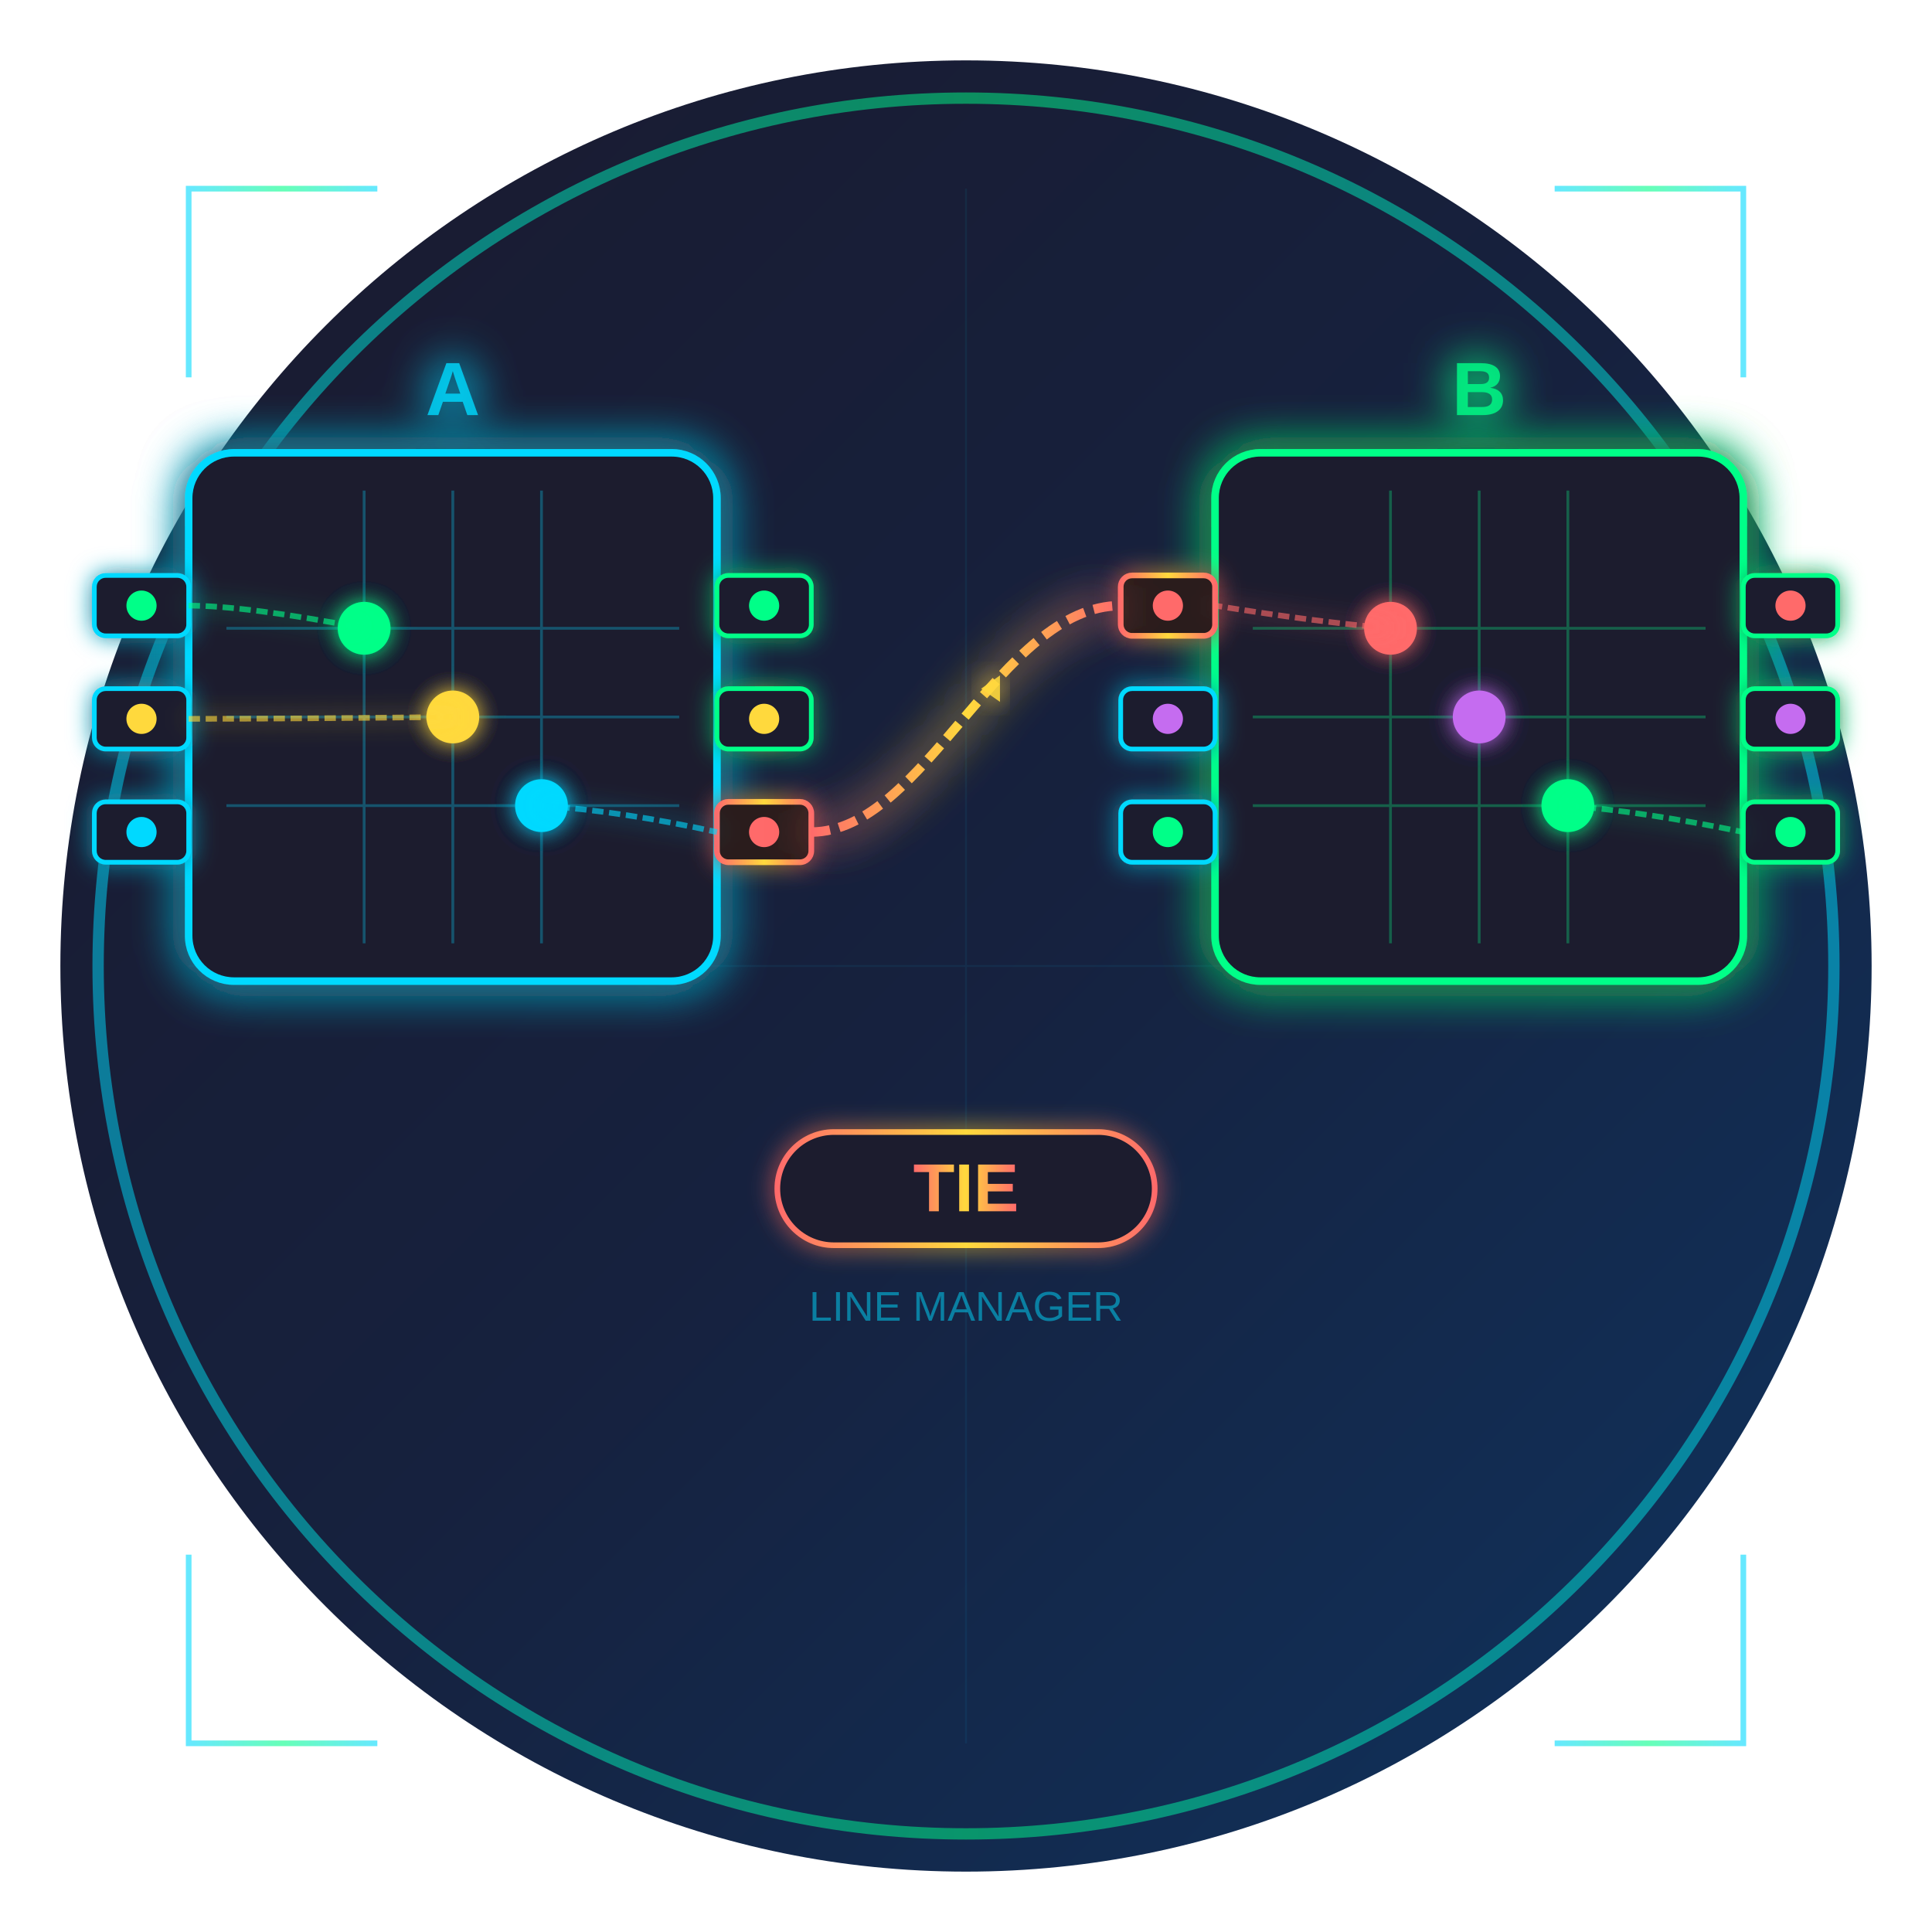
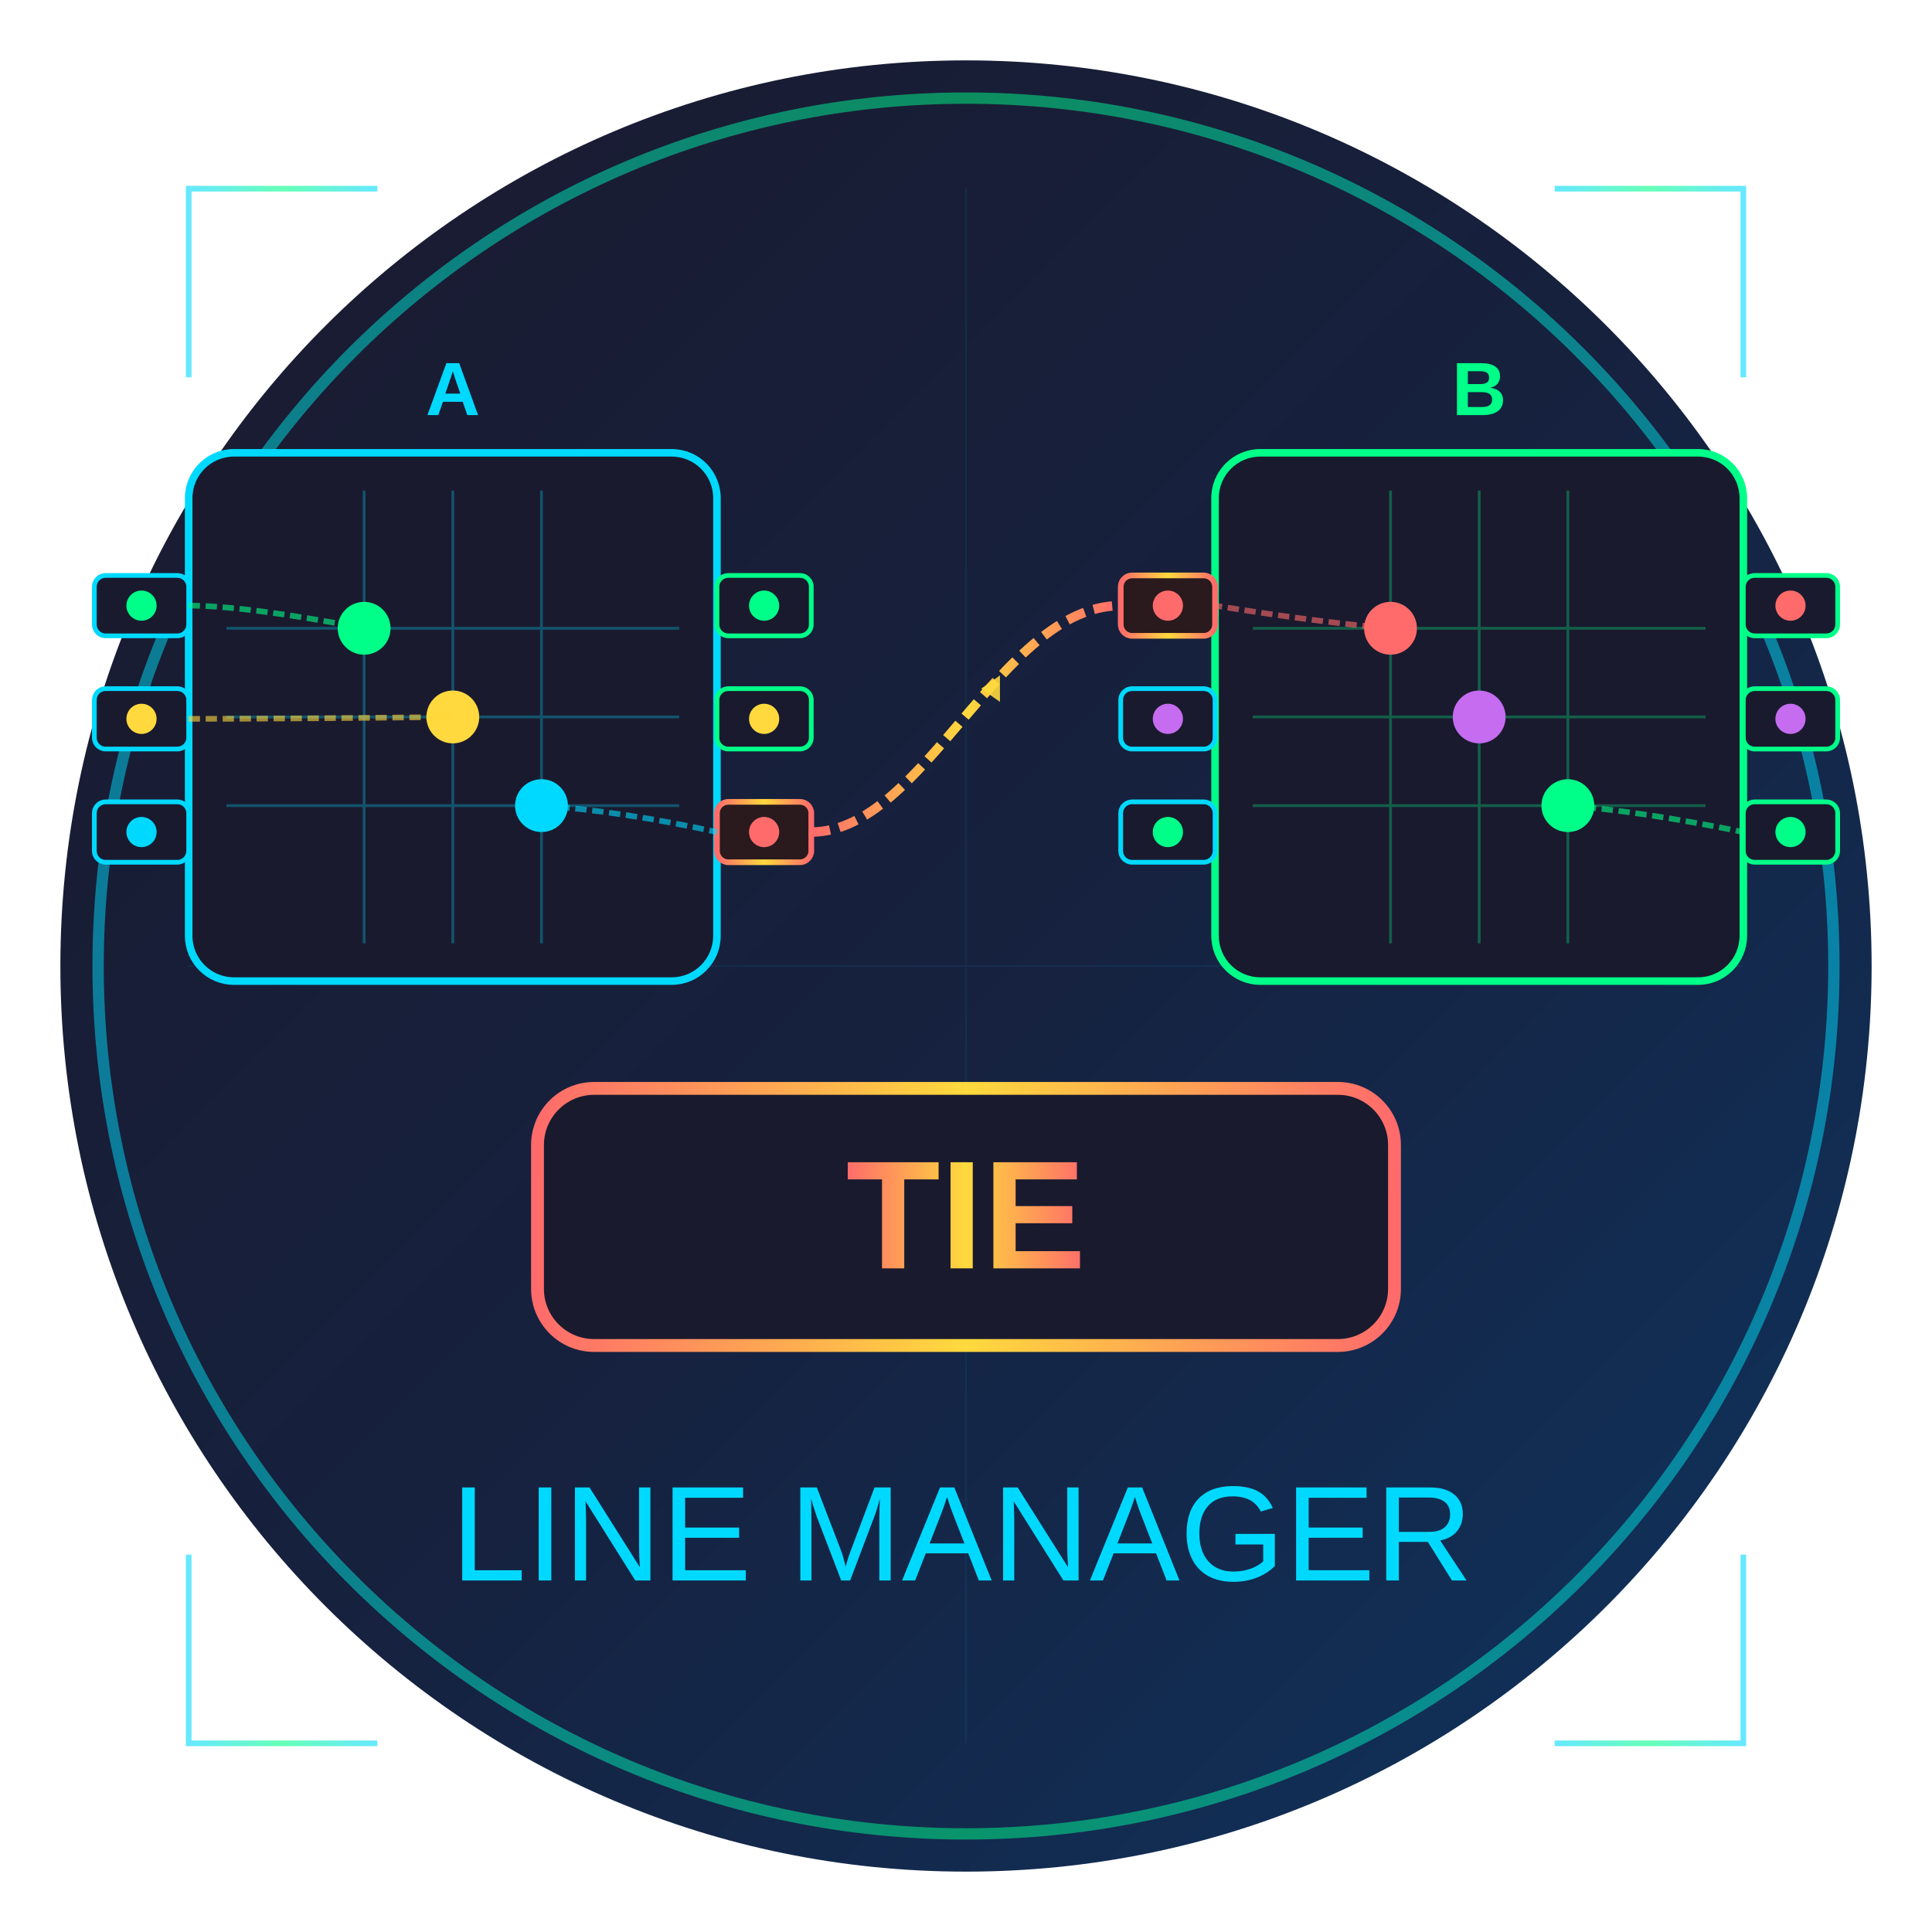
- <svg xmlns="http://www.w3.org/2000/svg" viewBox="0 0 1024 1024">
+ <svg xmlns="http://www.w3.org/2000/svg" width="100%" height="100%" viewBox="0 0 1024 1024" version="1.1" xml:space="preserve" style="fill-rule:evenodd;clip-rule:evenodd;">
+   <circle cx="512" cy="512" r="480" style="fill:url(#_Linear1);" />
+   <circle cx="512" cy="512" r="460" style="fill:none;stroke:url(#_Linear2);stroke-width:6px;" />
+   <g opacity="0.07">
+     <path d="M100,512L924,512" style="fill:none;fill-rule:nonzero;stroke:rgb(0,217,255);stroke-width:1px;" />
+     <path d="M512,100L512,924" style="fill:none;fill-rule:nonzero;stroke:rgb(0,217,255);stroke-width:1px;" />
+   </g>
+   <g>
+     <path d="M380,264L380,496C380,509.246 369.246,520 356,520L124,520C110.754,520 100,509.246 100,496L100,264C100,250.754 110.754,240 124,240L356,240C369.246,240 380,250.754 380,264Z" style="fill:rgb(26,26,46);stroke:rgb(0,217,255);stroke-width:4px;" />
+     <g transform="matrix(1,0,0,1,240,220)">
+       <text x="-14.443px" y="0px" style="font-family:'Arial-BoldMT', 'Arial', sans-serif;font-weight:700;font-size:40px;fill:rgb(0,217,255);">A</text>
+     </g>
+     <g opacity="0.3">
+       <path d="M193,260L193,500" style="fill:none;fill-rule:nonzero;stroke:rgb(0,217,255);stroke-width:1.5px;" />
+       <path d="M240,260L240,500" style="fill:none;fill-rule:nonzero;stroke:rgb(0,217,255);stroke-width:1.5px;" />
+       <path d="M287,260L287,500" style="fill:none;fill-rule:nonzero;stroke:rgb(0,217,255);stroke-width:1.5px;" />
+       <path d="M120,333L360,333" style="fill:none;fill-rule:nonzero;stroke:rgb(0,217,255);stroke-width:1.5px;" />
+       <path d="M120,380L360,380" style="fill:none;fill-rule:nonzero;stroke:rgb(0,217,255);stroke-width:1.5px;" />
+       <path d="M120,427L360,427" style="fill:none;fill-rule:nonzero;stroke:rgb(0,217,255);stroke-width:1.5px;" />
+     </g>
+     <circle cx="193" cy="333" r="14" style="fill:rgb(0,255,136);" />
+     <circle cx="240" cy="380" r="14" style="fill:rgb(255,217,61);" />
+     <circle cx="287" cy="427" r="14" style="fill:rgb(0,217,255);" />
+   </g>
+   <g>
+     <path d="M100,311L100,331C100,334.311 97.311,337 94,337L56,337C52.689,337 50,334.311 50,331L50,311C50,307.689 52.689,305 56,305L94,305C97.311,305 100,307.689 100,311Z" style="fill:rgb(26,26,46);stroke:rgb(0,217,255);stroke-width:2.5px;" />
+     <circle cx="75" cy="321" r="8" style="fill:rgb(0,255,136);" />
+     <path d="M100,371L100,391C100,394.311 97.311,397 94,397L56,397C52.689,397 50,394.311 50,391L50,371C50,367.689 52.689,365 56,365L94,365C97.311,365 100,367.689 100,371Z" style="fill:rgb(26,26,46);stroke:rgb(0,217,255);stroke-width:2.5px;" />
+     <circle cx="75" cy="381" r="8" style="fill:rgb(255,217,61);" />
+     <path d="M100,431L100,451C100,454.311 97.311,457 94,457L56,457C52.689,457 50,454.311 50,451L50,431C50,427.689 52.689,425 56,425L94,425C97.311,425 100,427.689 100,431Z" style="fill:rgb(26,26,46);stroke:rgb(0,217,255);stroke-width:2.5px;" />
+     <circle cx="75" cy="441" r="8" style="fill:rgb(0,217,255);" />
+   </g>
+   <g>
+     <path d="M430,311L430,331C430,334.311 427.311,337 424,337L386,337C382.689,337 380,334.311 380,331L380,311C380,307.689 382.689,305 386,305L424,305C427.311,305 430,307.689 430,311Z" style="fill:rgb(26,26,46);stroke:rgb(0,255,136);stroke-width:2.5px;" />
+     <circle cx="405" cy="321" r="8" style="fill:rgb(0,255,136);" />
+     <path d="M430,371L430,391C430,394.311 427.311,397 424,397L386,397C382.689,397 380,394.311 380,391L380,371C380,367.689 382.689,365 386,365L424,365C427.311,365 430,367.689 430,371Z" style="fill:rgb(26,26,46);stroke:rgb(0,255,136);stroke-width:2.5px;" />
+     <circle cx="405" cy="381" r="8" style="fill:rgb(255,217,61);" />
+     <path d="M430,431L430,451C430,454.311 427.311,457 424,457L386,457C382.689,457 380,454.311 380,451L380,431C380,427.689 382.689,425 386,425L424,425C427.311,425 430,427.689 430,431Z" style="fill:rgb(42,26,30);stroke:url(#_Linear3);stroke-width:3px;" />
+     <circle cx="405" cy="441" r="8" style="fill:rgb(255,107,107);" />
+   </g>
+   <g>
+     <path d="M924,264L924,496C924,509.246 913.246,520 900,520L668,520C654.754,520 644,509.246 644,496L644,264C644,250.754 654.754,240 668,240L900,240C913.246,240 924,250.754 924,264Z" style="fill:rgb(26,26,46);stroke:rgb(0,255,136);stroke-width:4px;" />
+     <g transform="matrix(1,0,0,1,784,220)">
+       <text x="-14.443px" y="0px" style="font-family:'Arial-BoldMT', 'Arial', sans-serif;font-weight:700;font-size:40px;fill:rgb(0,255,136);">B</text>
+     </g>
+     <g opacity="0.3">
+       <path d="M737,260L737,500" style="fill:none;fill-rule:nonzero;stroke:rgb(0,255,136);stroke-width:1.5px;" />
+       <path d="M784,260L784,500" style="fill:none;fill-rule:nonzero;stroke:rgb(0,255,136);stroke-width:1.5px;" />
+       <path d="M831,260L831,500" style="fill:none;fill-rule:nonzero;stroke:rgb(0,255,136);stroke-width:1.5px;" />
+       <path d="M664,333L904,333" style="fill:none;fill-rule:nonzero;stroke:rgb(0,255,136);stroke-width:1.5px;" />
+       <path d="M664,380L904,380" style="fill:none;fill-rule:nonzero;stroke:rgb(0,255,136);stroke-width:1.5px;" />
+       <path d="M664,427L904,427" style="fill:none;fill-rule:nonzero;stroke:rgb(0,255,136);stroke-width:1.5px;" />
+     </g>
+     <circle cx="737" cy="333" r="14" style="fill:rgb(255,107,107);" />
+     <circle cx="784" cy="380" r="14" style="fill:rgb(197,108,240);" />
+     <circle cx="831" cy="427" r="14" style="fill:rgb(0,255,136);" />
+   </g>
+   <g>
+     <path d="M644,311L644,331C644,334.311 641.311,337 638,337L600,337C596.689,337 594,334.311 594,331L594,311C594,307.689 596.689,305 600,305L638,305C641.311,305 644,307.689 644,311Z" style="fill:rgb(42,26,30);stroke:url(#_Linear4);stroke-width:3px;" />
+     <circle cx="619" cy="321" r="8" style="fill:rgb(255,107,107);" />
+     <path d="M644,371L644,391C644,394.311 641.311,397 638,397L600,397C596.689,397 594,394.311 594,391L594,371C594,367.689 596.689,365 600,365L638,365C641.311,365 644,367.689 644,371Z" style="fill:rgb(26,26,46);stroke:rgb(0,217,255);stroke-width:2.5px;" />
+     <circle cx="619" cy="381" r="8" style="fill:rgb(197,108,240);" />
+     <path d="M644,431L644,451C644,454.311 641.311,457 638,457L600,457C596.689,457 594,454.311 594,451L594,431C594,427.689 596.689,425 600,425L638,425C641.311,425 644,427.689 644,431Z" style="fill:rgb(26,26,46);stroke:rgb(0,217,255);stroke-width:2.5px;" />
+     <circle cx="619" cy="441" r="8" style="fill:rgb(0,255,136);" />
+   </g>
+   <g>
+     <path d="M974,311L974,331C974,334.311 971.311,337 968,337L930,337C926.689,337 924,334.311 924,331L924,311C924,307.689 926.689,305 930,305L968,305C971.311,305 974,307.689 974,311Z" style="fill:rgb(26,26,46);stroke:rgb(0,255,136);stroke-width:2.5px;" />
+     <circle cx="949" cy="321" r="8" style="fill:rgb(255,107,107);" />
+     <path d="M974,371L974,391C974,394.311 971.311,397 968,397L930,397C926.689,397 924,394.311 924,391L924,371C924,367.689 926.689,365 930,365L968,365C971.311,365 974,367.689 974,371Z" style="fill:rgb(26,26,46);stroke:rgb(0,255,136);stroke-width:2.5px;" />
+     <circle cx="949" cy="381" r="8" style="fill:rgb(197,108,240);" />
+     <path d="M974,431L974,451C974,454.311 971.311,457 968,457L930,457C926.689,457 924,454.311 924,451L924,431C924,427.689 926.689,425 930,425L968,425C971.311,425 974,427.689 974,431Z" style="fill:rgb(26,26,46);stroke:rgb(0,255,136);stroke-width:2.5px;" />
+     <circle cx="949" cy="441" r="8" style="fill:rgb(0,255,136);" />
+   </g>
+   <g>
+     <path d="M430,441C490,441 530,321 594,321" style="fill:none;fill-rule:nonzero;stroke:url(#_Linear5);stroke-width:5px;stroke-dasharray:10,5;" />
+   </g>
+   <g opacity="0.9">
+     <path d="M520,365L530,358L530,372L520,365Z" style="fill:rgb(255,217,61);fill-rule:nonzero;" />
+   </g>
+   <g>
+     <path d="M100,321C120,321 151,325 193,333" style="fill:none;fill-rule:nonzero;stroke:rgb(0,255,136);stroke-opacity:0.6;stroke-width:3px;stroke-dasharray:6,3;" />
+     <path d="M100,381C133.333,381 180,380.667 240,380" style="fill:none;fill-rule:nonzero;stroke:rgb(255,217,61);stroke-opacity:0.6;stroke-width:3px;stroke-dasharray:6,3;" />
+     <path d="M287,427C315.667,429 346.667,433.667 380,441" style="fill:none;fill-rule:nonzero;stroke:rgb(0,217,255);stroke-opacity:0.6;stroke-width:3px;stroke-dasharray:6,3;" />
+   </g>
+   <g>
+     <path d="M737,333C712.333,331 681.333,327 644,321" style="fill:none;fill-rule:nonzero;stroke:rgb(255,107,107);stroke-opacity:0.6;stroke-width:3px;stroke-dasharray:6,3;" />
+     <path d="M831,427C857,429 888,433.667 924,441" style="fill:none;fill-rule:nonzero;stroke:rgb(0,255,136);stroke-opacity:0.6;stroke-width:3px;stroke-dasharray:6,3;" />
+   </g>
+   <g transform="matrix(2.27113,0,0,2.27113,-650.818,-785.807)">
+     <path d="M612,613.209L612,646.791C612,654.081 606.081,660 598.791,660L425.209,660C417.919,660 412,654.081 412,646.791L412,613.209C412,605.919 417.919,600 425.209,600L598.791,600C606.081,600 612,605.919 612,613.209Z" style="fill:rgb(26,26,46);stroke:url(#_Linear6);stroke-width:3px;" />
+     <g transform="matrix(1,0,0,1,512,642)">
+       <text x="-28.002px" y="0px" style="font-family:'Arial-BoldMT', 'Arial', sans-serif;font-weight:700;font-size:36px;fill:url(#_Linear7);">TIE</text>
+     </g>
+   </g>
+   <g transform="matrix(3.25719,0,0,3.25719,509.831,837.688)">
+     <text x="-83.128px" y="0px" style="font-family:'ArialMT', 'Arial', sans-serif;font-size:22px;fill:rgb(0,217,255);">LINE MANAGER</text>
+   </g>
+   <g opacity="0.6">
+     <path d="M100,200L100,100L200,100" style="fill:none;fill-rule:nonzero;stroke:url(#_Linear8);stroke-width:3px;" />
+     <path d="M924,200L924,100L824,100" style="fill:none;fill-rule:nonzero;stroke:url(#_Linear9);stroke-width:3px;" />
+     <path d="M100,824L100,924L200,924" style="fill:none;fill-rule:nonzero;stroke:url(#_Linear10);stroke-width:3px;" />
+     <path d="M924,824L924,924L824,924" style="fill:none;fill-rule:nonzero;stroke:url(#_Linear11);stroke-width:3px;" />
+   </g>
  <defs>
-     <linearGradient id="bgGrad" x1="0%" y1="0%" x2="100%" y2="100%">
-       <stop offset="0%" style="stop-color:#1a1a2e" />
-       <stop offset="50%" style="stop-color:#16213e" />
-       <stop offset="100%" style="stop-color:#0f3460" />
+     <linearGradient id="_Linear1" x1="0" y1="0" x2="1" y2="0" gradientUnits="userSpaceOnUse" gradientTransform="matrix(960,960,-960,960,32,32)">
+       <stop offset="0" style="stop-color:rgb(26,26,46);stop-opacity:1" />
+       <stop offset="0.5" style="stop-color:rgb(22,33,62);stop-opacity:1" />
+       <stop offset="1" style="stop-color:rgb(15,52,96);stop-opacity:1" />
    </linearGradient>
-     <linearGradient id="neonGrad" x1="0%" y1="0%" x2="100%" y2="0%">
-       <stop offset="0%" style="stop-color:#00d9ff" />
-       <stop offset="50%" style="stop-color:#00ff88" />
-       <stop offset="100%" style="stop-color:#00d9ff" />
+     <linearGradient id="_Linear2" x1="0" y1="0" x2="1" y2="0" gradientUnits="userSpaceOnUse" gradientTransform="matrix(920,0,0,920,52,52)">
+       <stop offset="0" style="stop-color:rgb(0,217,255);stop-opacity:0.5" />
+       <stop offset="0.5" style="stop-color:rgb(0,255,136);stop-opacity:0.5" />
+       <stop offset="1" style="stop-color:rgb(0,217,255);stop-opacity:0.5" />
    </linearGradient>
-     <linearGradient id="signalGrad" x1="0%" y1="0%" x2="100%" y2="100%">
-       <stop offset="0%" style="stop-color:#ff6b6b" />
-       <stop offset="50%" style="stop-color:#ffd93d" />
-       <stop offset="100%" style="stop-color:#6bcb77" />
+     <linearGradient id="_Linear3" x1="0" y1="0" x2="1" y2="0" gradientUnits="userSpaceOnUse" gradientTransform="matrix(50,0,0,50,380,425)">
+       <stop offset="0" style="stop-color:rgb(255,107,107);stop-opacity:1" />
+       <stop offset="0.5" style="stop-color:rgb(255,217,61);stop-opacity:1" />
+       <stop offset="1" style="stop-color:rgb(255,107,107);stop-opacity:1" />
    </linearGradient>
-     <linearGradient id="tieGrad" x1="0%" y1="0%" x2="100%" y2="0%">
-       <stop offset="0%" style="stop-color:#ff6b6b" />
-       <stop offset="50%" style="stop-color:#ffd93d" />
-       <stop offset="100%" style="stop-color:#ff6b6b" />
+     <linearGradient id="_Linear4" x1="0" y1="0" x2="1" y2="0" gradientUnits="userSpaceOnUse" gradientTransform="matrix(50,0,0,50,594,305)">
+       <stop offset="0" style="stop-color:rgb(255,107,107);stop-opacity:1" />
+       <stop offset="0.5" style="stop-color:rgb(255,217,61);stop-opacity:1" />
+       <stop offset="1" style="stop-color:rgb(255,107,107);stop-opacity:1" />
    </linearGradient>
-     <filter id="glow" x="-50%" y="-50%" width="200%" height="200%">
-       <feGaussianBlur stdDeviation="6" result="coloredBlur" />
-       <feMerge>
-         <feMergeNode in="coloredBlur" />
-         <feMergeNode in="SourceGraphic" />
-       </feMerge>
-     </filter>
-     <filter id="strongGlow" x="-50%" y="-50%" width="200%" height="200%">
-       <feGaussianBlur stdDeviation="12" result="coloredBlur" />
-       <feMerge>
-         <feMergeNode in="coloredBlur" />
-         <feMergeNode in="coloredBlur" />
-         <feMergeNode in="SourceGraphic" />
-       </feMerge>
-     </filter>
+     <linearGradient id="_Linear5" x1="0" y1="0" x2="1" y2="0" gradientUnits="userSpaceOnUse" gradientTransform="matrix(164,0,0,164,430,321)">
+       <stop offset="0" style="stop-color:rgb(255,107,107);stop-opacity:1" />
+       <stop offset="0.5" style="stop-color:rgb(255,217,61);stop-opacity:1" />
+       <stop offset="1" style="stop-color:rgb(255,107,107);stop-opacity:1" />
+     </linearGradient>
+     <linearGradient id="_Linear6" x1="0" y1="0" x2="1" y2="0" gradientUnits="userSpaceOnUse" gradientTransform="matrix(200,0,0,200,412,600)">
+       <stop offset="0" style="stop-color:rgb(255,107,107);stop-opacity:1" />
+       <stop offset="0.5" style="stop-color:rgb(255,217,61);stop-opacity:1" />
+       <stop offset="1" style="stop-color:rgb(255,107,107);stop-opacity:1" />
+     </linearGradient>
+     <linearGradient id="_Linear7" x1="0" y1="0" x2="1" y2="0" gradientUnits="userSpaceOnUse" gradientTransform="matrix(56.0039,0,0,56.0039,-28.002,-25.7695)">
+       <stop offset="0" style="stop-color:rgb(255,107,107);stop-opacity:1" />
+       <stop offset="0.5" style="stop-color:rgb(255,217,61);stop-opacity:1" />
+       <stop offset="1" style="stop-color:rgb(255,107,107);stop-opacity:1" />
+     </linearGradient>
+     <linearGradient id="_Linear8" x1="0" y1="0" x2="1" y2="0" gradientUnits="userSpaceOnUse" gradientTransform="matrix(100,0,0,100,100,100)">
+       <stop offset="0" style="stop-color:rgb(0,217,255);stop-opacity:1" />
+       <stop offset="0.5" style="stop-color:rgb(0,255,136);stop-opacity:1" />
+       <stop offset="1" style="stop-color:rgb(0,217,255);stop-opacity:1" />
+     </linearGradient>
+     <linearGradient id="_Linear9" x1="0" y1="0" x2="1" y2="0" gradientUnits="userSpaceOnUse" gradientTransform="matrix(100,0,0,100,824,100)">
+       <stop offset="0" style="stop-color:rgb(0,217,255);stop-opacity:1" />
+       <stop offset="0.5" style="stop-color:rgb(0,255,136);stop-opacity:1" />
+       <stop offset="1" style="stop-color:rgb(0,217,255);stop-opacity:1" />
+     </linearGradient>
+     <linearGradient id="_Linear10" x1="0" y1="0" x2="1" y2="0" gradientUnits="userSpaceOnUse" gradientTransform="matrix(100,0,0,100,100,824)">
+       <stop offset="0" style="stop-color:rgb(0,217,255);stop-opacity:1" />
+       <stop offset="0.5" style="stop-color:rgb(0,255,136);stop-opacity:1" />
+       <stop offset="1" style="stop-color:rgb(0,217,255);stop-opacity:1" />
+     </linearGradient>
+     <linearGradient id="_Linear11" x1="0" y1="0" x2="1" y2="0" gradientUnits="userSpaceOnUse" gradientTransform="matrix(100,0,0,100,824,824)">
+       <stop offset="0" style="stop-color:rgb(0,217,255);stop-opacity:1" />
+       <stop offset="0.5" style="stop-color:rgb(0,255,136);stop-opacity:1" />
+       <stop offset="1" style="stop-color:rgb(0,217,255);stop-opacity:1" />
+     </linearGradient>
  </defs>
-   <circle cx="512" cy="512" r="480" fill="url(#bgGrad)" />
-   <circle cx="512" cy="512" r="460" fill="none" stroke="url(#neonGrad)" stroke-width="6" opacity="0.5" />
-   <g opacity="0.07" stroke="#00d9ff" stroke-width="1">
-     <line x1="100" y1="512" x2="924" y2="512" />
-     <line x1="512" y1="100" x2="512" y2="924" />
-   </g>
-   <g filter="url(#strongGlow)">
-     <rect x="100" y="240" width="280" height="280" rx="24" fill="#1a1a2e" stroke="#00d9ff" stroke-width="4" />
-     <text x="240" y="220" font-family="Arial, sans-serif" font-size="40" font-weight="bold" fill="#00d9ff" text-anchor="middle" opacity="0.8">A</text>
-     <g stroke="#00d9ff" stroke-width="1.5" opacity="0.3">
-       <line x1="193" y1="260" x2="193" y2="500" />
-       <line x1="240" y1="260" x2="240" y2="500" />
-       <line x1="287" y1="260" x2="287" y2="500" />
-       <line x1="120" y1="333" x2="360" y2="333" />
-       <line x1="120" y1="380" x2="360" y2="380" />
-       <line x1="120" y1="427" x2="360" y2="427" />
-     </g>
-     <circle cx="193" cy="333" r="14" fill="#00ff88" filter="url(#glow)" />
-     <circle cx="240" cy="380" r="14" fill="#ffd93d" filter="url(#glow)" />
-     <circle cx="287" cy="427" r="14" fill="#00d9ff" filter="url(#glow)" />
-   </g>
-   <g filter="url(#glow)">
-     <rect x="50" y="305" width="50" height="32" rx="6" fill="#1a1a2e" stroke="#00d9ff" stroke-width="2.5" />
-     <circle cx="75" cy="321" r="8" fill="#00ff88" />
-     <rect x="50" y="365" width="50" height="32" rx="6" fill="#1a1a2e" stroke="#00d9ff" stroke-width="2.5" />
-     <circle cx="75" cy="381" r="8" fill="#ffd93d" />
-     <rect x="50" y="425" width="50" height="32" rx="6" fill="#1a1a2e" stroke="#00d9ff" stroke-width="2.5" />
-     <circle cx="75" cy="441" r="8" fill="#00d9ff" />
-   </g>
-   <g filter="url(#glow)">
-     <rect x="380" y="305" width="50" height="32" rx="6" fill="#1a1a2e" stroke="#00ff88" stroke-width="2.5" />
-     <circle cx="405" cy="321" r="8" fill="#00ff88" />
-     <rect x="380" y="365" width="50" height="32" rx="6" fill="#1a1a2e" stroke="#00ff88" stroke-width="2.5" />
-     <circle cx="405" cy="381" r="8" fill="#ffd93d" />
-     <rect x="380" y="425" width="50" height="32" rx="6" fill="#2a1a1e" stroke="url(#tieGrad)" stroke-width="3" />
-     <circle cx="405" cy="441" r="8" fill="#ff6b6b" />
-   </g>
-   <g filter="url(#strongGlow)">
-     <rect x="644" y="240" width="280" height="280" rx="24" fill="#1a1a2e" stroke="#00ff88" stroke-width="4" />
-     <text x="784" y="220" font-family="Arial, sans-serif" font-size="40" font-weight="bold" fill="#00ff88" text-anchor="middle" opacity="0.8">B</text>
-     <g stroke="#00ff88" stroke-width="1.5" opacity="0.3">
-       <line x1="737" y1="260" x2="737" y2="500" />
-       <line x1="784" y1="260" x2="784" y2="500" />
-       <line x1="831" y1="260" x2="831" y2="500" />
-       <line x1="664" y1="333" x2="904" y2="333" />
-       <line x1="664" y1="380" x2="904" y2="380" />
-       <line x1="664" y1="427" x2="904" y2="427" />
-     </g>
-     <circle cx="737" cy="333" r="14" fill="#ff6b6b" filter="url(#glow)" />
-     <circle cx="784" cy="380" r="14" fill="#c56cf0" filter="url(#glow)" />
-     <circle cx="831" cy="427" r="14" fill="#00ff88" filter="url(#glow)" />
-   </g>
-   <g filter="url(#glow)">
-     <rect x="594" y="305" width="50" height="32" rx="6" fill="#2a1a1e" stroke="url(#tieGrad)" stroke-width="3" />
-     <circle cx="619" cy="321" r="8" fill="#ff6b6b" />
-     <rect x="594" y="365" width="50" height="32" rx="6" fill="#1a1a2e" stroke="#00d9ff" stroke-width="2.5" />
-     <circle cx="619" cy="381" r="8" fill="#c56cf0" />
-     <rect x="594" y="425" width="50" height="32" rx="6" fill="#1a1a2e" stroke="#00d9ff" stroke-width="2.5" />
-     <circle cx="619" cy="441" r="8" fill="#00ff88" />
-   </g>
-   <g filter="url(#glow)">
-     <rect x="924" y="305" width="50" height="32" rx="6" fill="#1a1a2e" stroke="#00ff88" stroke-width="2.5" />
-     <circle cx="949" cy="321" r="8" fill="#ff6b6b" />
-     <rect x="924" y="365" width="50" height="32" rx="6" fill="#1a1a2e" stroke="#00ff88" stroke-width="2.5" />
-     <circle cx="949" cy="381" r="8" fill="#c56cf0" />
-     <rect x="924" y="425" width="50" height="32" rx="6" fill="#1a1a2e" stroke="#00ff88" stroke-width="2.5" />
-     <circle cx="949" cy="441" r="8" fill="#00ff88" />
-   </g>
-   <g fill="none" stroke-width="5" filter="url(#strongGlow)">
-     <path d="M430 441 C 490 441 530 321 594 321" stroke="url(#tieGrad)" stroke-dasharray="10,5">
-       <animate attributeName="stroke-dashoffset" from="30" to="0" dur="1.5s" repeatCount="indefinite" />
-     </path>
-   </g>
-   <g fill="#ffd93d" opacity="0.9">
-     <polygon points="520,365 530,358 530,372" filter="url(#glow)" />
-   </g>
-   <g fill="none" stroke-width="3" filter="url(#glow)">
-     <path d="M100 321 Q 130 321 193 333" stroke="#00ff88" stroke-dasharray="6,3" opacity="0.6">
-       <animate attributeName="stroke-dashoffset" from="18" to="0" dur="1s" repeatCount="indefinite" />
-     </path>
-     <path d="M100 381 Q 150 381 240 380" stroke="#ffd93d" stroke-dasharray="6,3" opacity="0.6">
-       <animate attributeName="stroke-dashoffset" from="18" to="0" dur="1.2s" repeatCount="indefinite" />
-     </path>
-     <path d="M287 427 Q 330 430 380 441" stroke="#00d9ff" stroke-dasharray="6,3" opacity="0.6">
-       <animate attributeName="stroke-dashoffset" from="18" to="0" dur="0.8s" repeatCount="indefinite" />
-     </path>
-   </g>
-   <g fill="none" stroke-width="3" filter="url(#glow)">
-     <path d="M737 333 Q 700 330 644 321" stroke="#ff6b6b" stroke-dasharray="6,3" opacity="0.6">
-       <animate attributeName="stroke-dashoffset" from="18" to="0" dur="1s" repeatCount="indefinite" />
-     </path>
-     <path d="M831 427 Q 870 430 924 441" stroke="#00ff88" stroke-dasharray="6,3" opacity="0.6">
-       <animate attributeName="stroke-dashoffset" from="18" to="0" dur="0.8s" repeatCount="indefinite" />
-     </path>
-   </g>
-   <g filter="url(#glow)">
-     <rect x="412" y="600" width="200" height="60" rx="30" fill="#1a1a2e" stroke="url(#tieGrad)" stroke-width="3" />
-     <text x="512" y="642" font-family="Arial, sans-serif" font-size="36" font-weight="bold" fill="url(#tieGrad)" text-anchor="middle">TIE</text>
-   </g>
-   <text x="512" y="700" font-family="Arial, sans-serif" font-size="22" fill="#00d9ff" text-anchor="middle" opacity="0.5">LINE MANAGER</text>
-   <g stroke="url(#neonGrad)" stroke-width="3" fill="none" opacity="0.6">
-     <path d="M100 200 L100 100 L200 100" />
-     <path d="M924 200 L924 100 L824 100" />
-     <path d="M100 824 L100 924 L200 924" />
-     <path d="M924 824 L924 924 L824 924" />
-   </g>
</svg>
